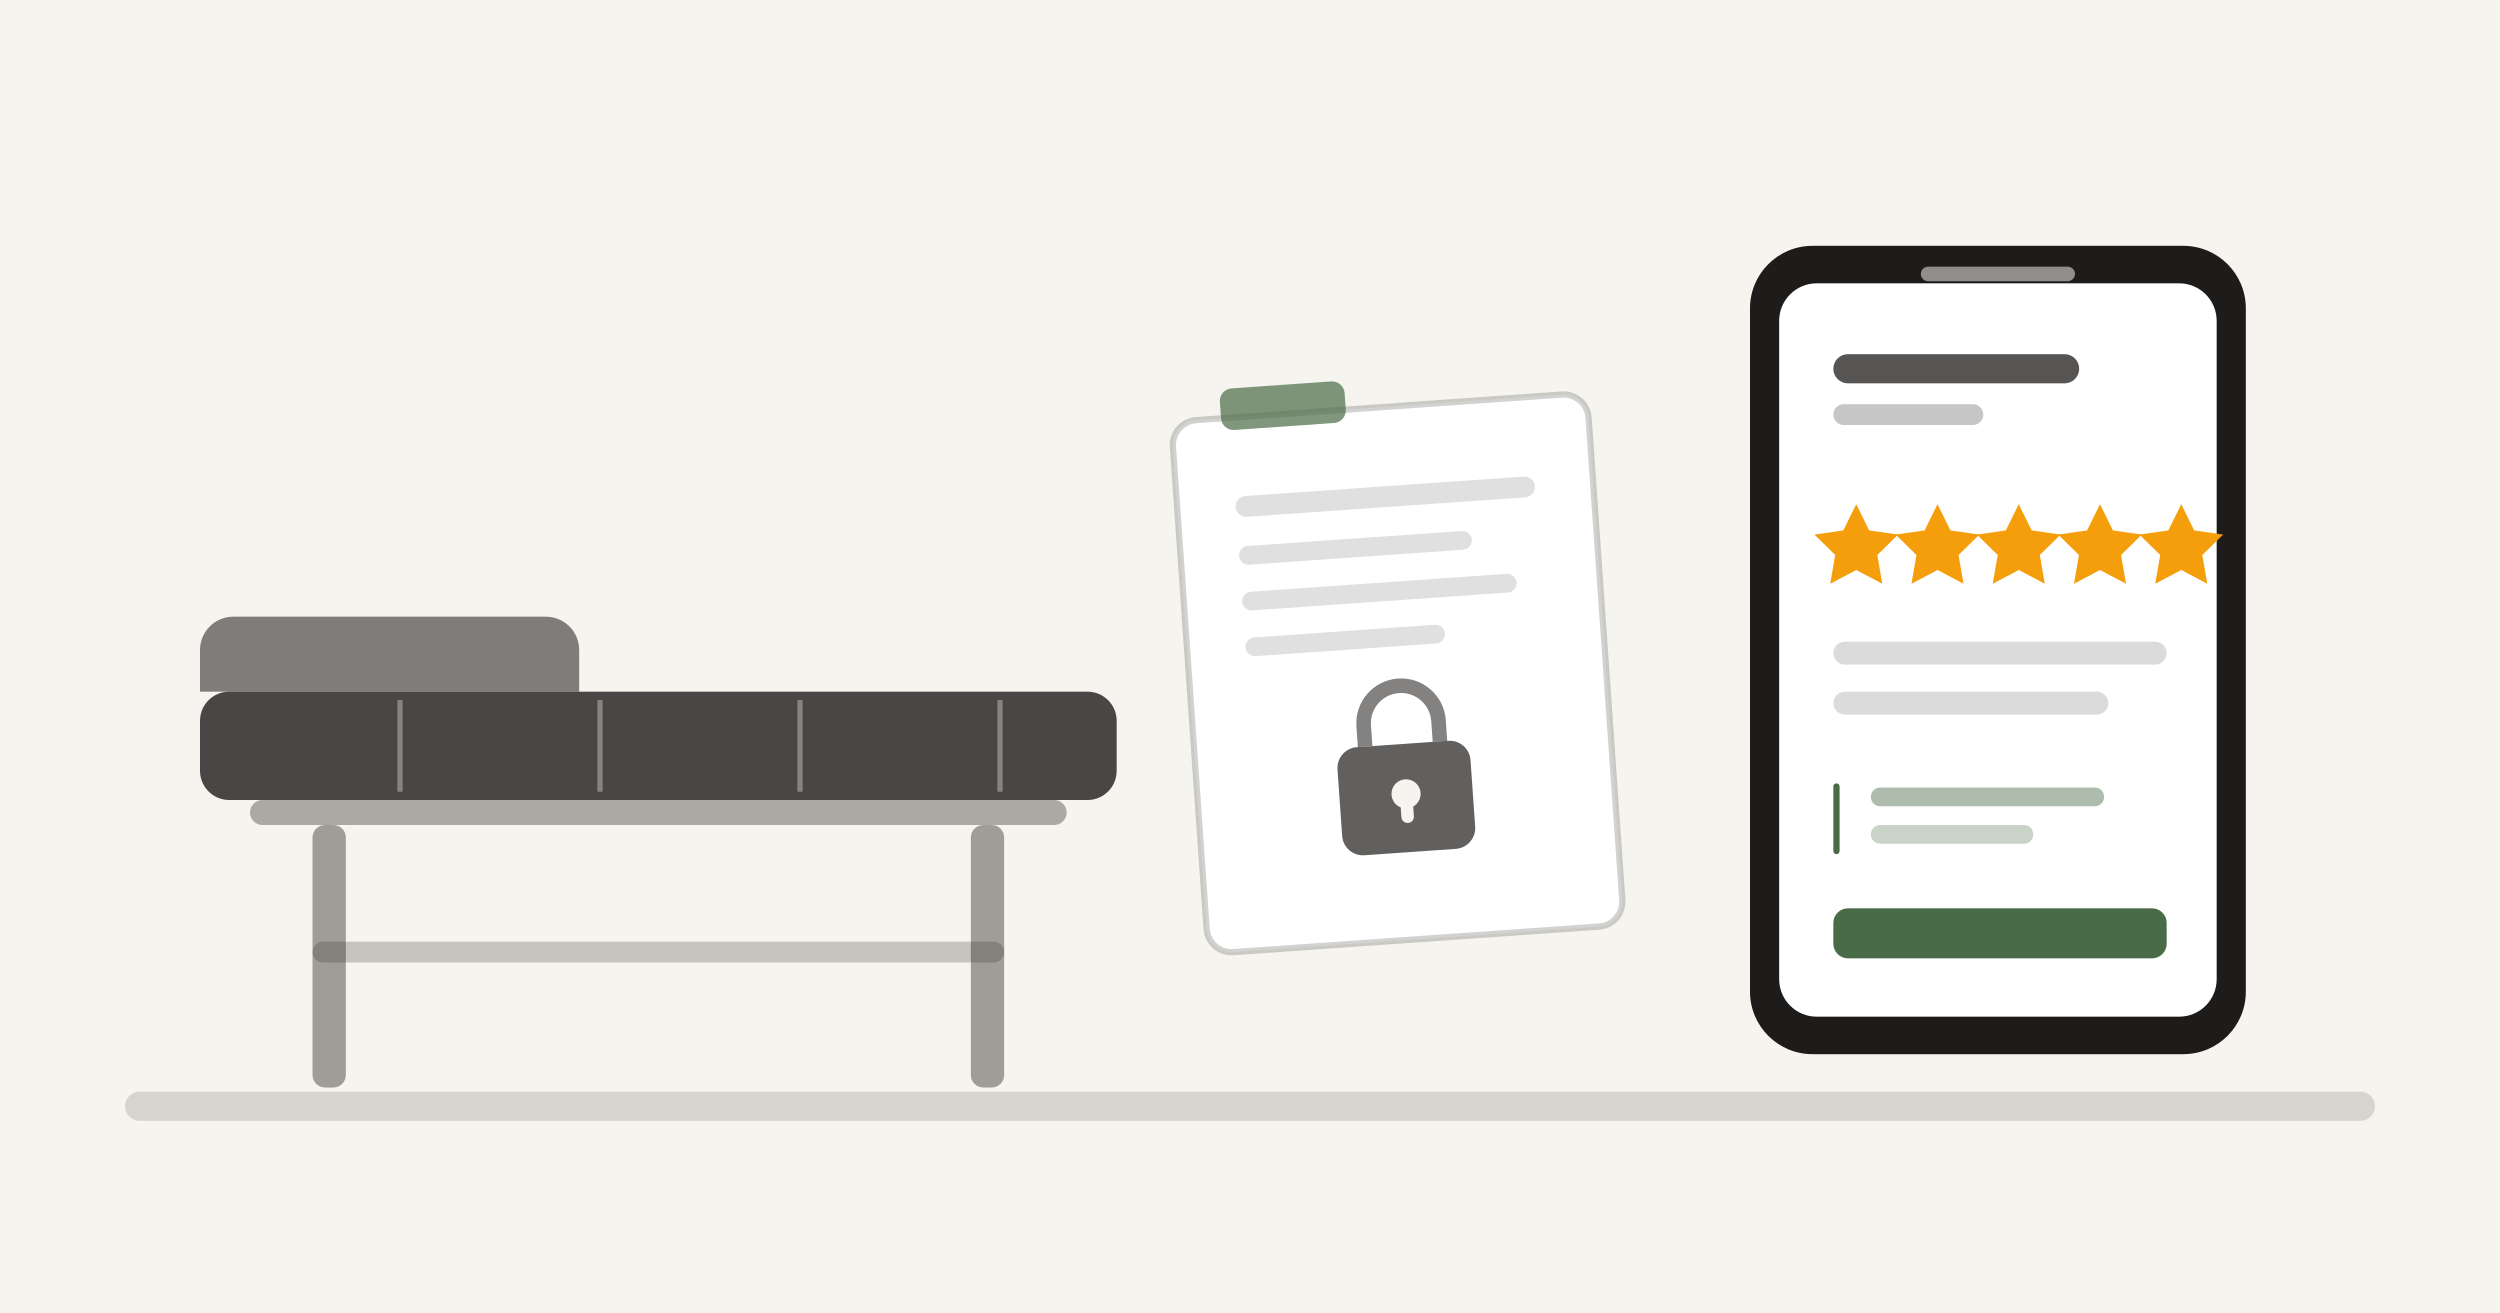
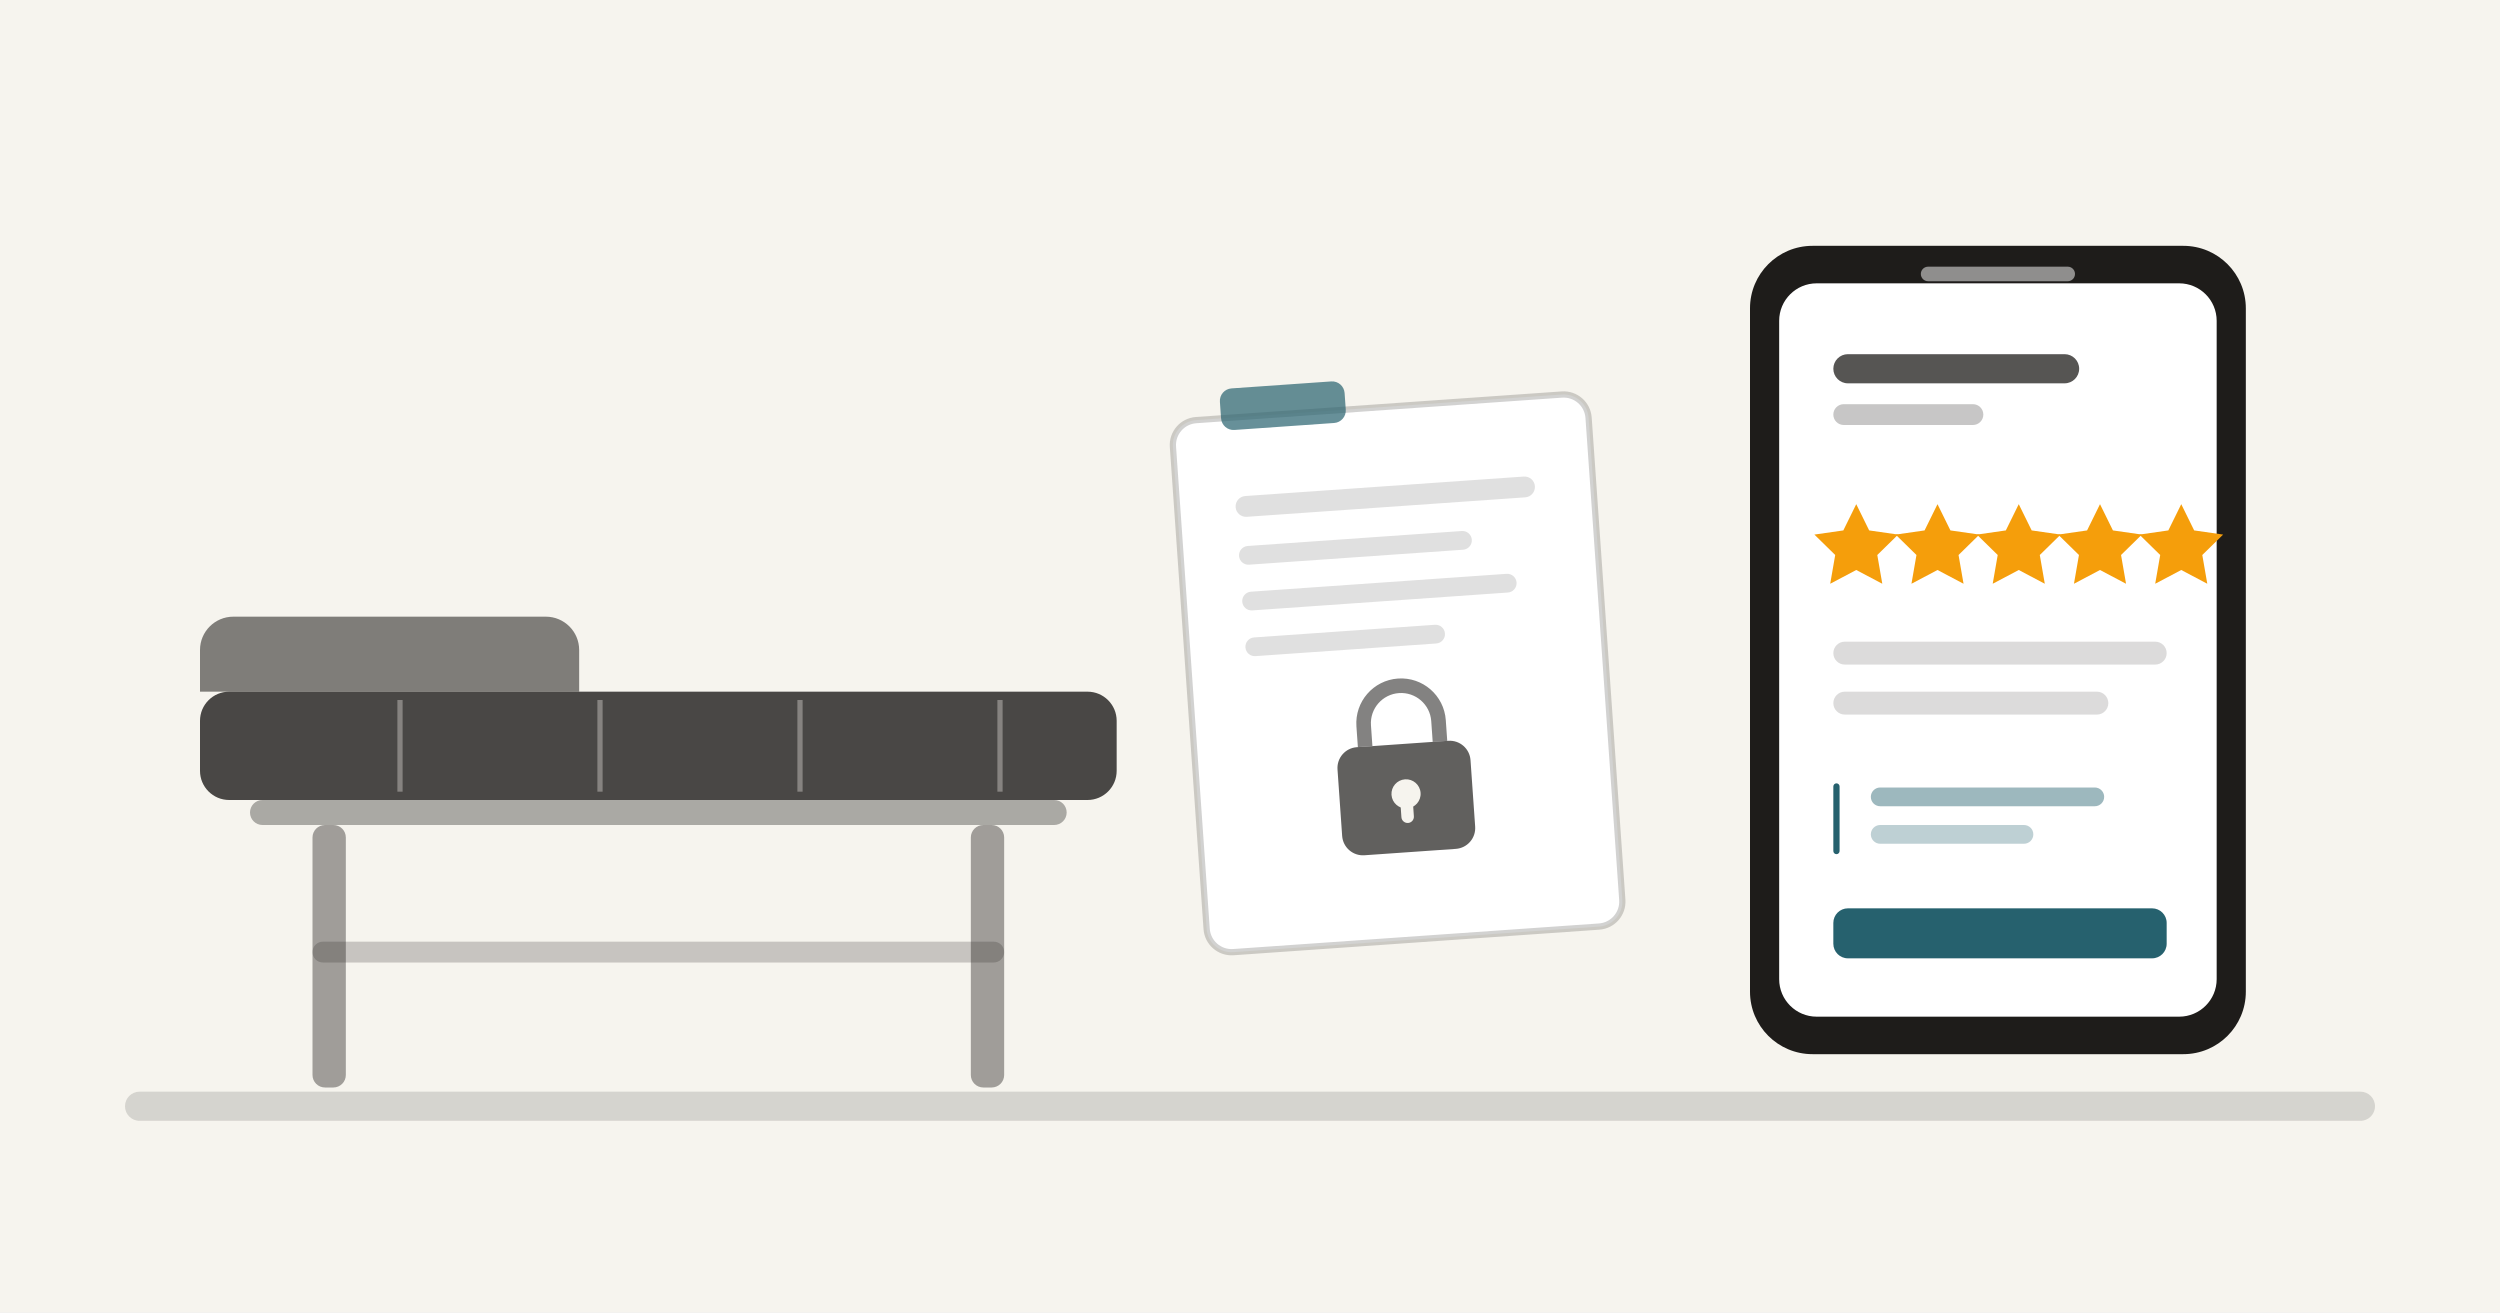
<svg xmlns="http://www.w3.org/2000/svg" viewBox="0 0 1200 630" width="1200" height="630" role="img" aria-label="Behandlerbriks og en journalmappe i en klinik ved siden af en telefon, der viser en anmeldelse med stjerner">
  <rect width="1200" height="630" fill="#f6f4ee" />
  <rect x="60" y="524" width="1080" height="14" rx="7" fill="#1e1c1a" opacity="0.15" />
  <g>
    <path d="M112 296 h150 a16 16 0 0 1 16 16 v20 h-182 v-20 a16 16 0 0 1 16 -16 z" fill="#1e1c1a" opacity="0.55" />
    <rect x="96" y="332" width="440" height="52" rx="14" fill="#1e1c1a" opacity="0.8" />
    <g stroke="#f6f4ee" stroke-width="2.5" opacity="0.35">
      <path d="M192 336 v44" />
      <path d="M288 336 v44" />
      <path d="M384 336 v44" />
      <path d="M480 336 v44" />
    </g>
    <rect x="120" y="384" width="392" height="12" rx="6" fill="#1e1c1a" opacity="0.35" />
    <rect x="150" y="396" width="16" height="126" rx="6" fill="#1e1c1a" opacity="0.4" />
    <rect x="466" y="396" width="16" height="126" rx="6" fill="#1e1c1a" opacity="0.4" />
    <rect x="150" y="452" width="332" height="10" rx="5" fill="#1e1c1a" opacity="0.22" />
  </g>
  <g transform="rotate(-4 660 340)">
    <rect x="572" y="196" width="200" height="256" rx="12" fill="#ffffff" />
    <rect x="572" y="196" width="200" height="256" rx="12" fill="none" stroke="#1e1c1a" stroke-width="3" opacity="0.2" />
-     <rect x="596" y="182" width="60" height="20" rx="6" fill="#4a6b47" opacity="0.7" />
+     <rect x="596" y="182" width="60" height="20" rx="6" fill="#26616e" opacity="0.7" />
    <g fill="#1e1c1a" opacity="0.14">
      <rect x="600" y="234" width="144" height="10" rx="5" />
      <rect x="600" y="258" width="112" height="9" rx="4.5" />
      <rect x="600" y="280" width="132" height="9" rx="4.5" />
      <rect x="600" y="302" width="96" height="9" rx="4.5" />
    </g>
    <g transform="translate(636 336)">
      <path d="M18 22 v-10 a18 18 0 0 1 36 0 v10" fill="none" stroke="#1e1c1a" stroke-width="7" opacity="0.55" />
      <rect x="4" y="22" width="64" height="52" rx="10" fill="#1e1c1a" opacity="0.7" />
      <circle cx="36" cy="46" r="7" fill="#f6f4ee" />
      <rect x="33" y="46" width="6" height="14" rx="3" fill="#f6f4ee" />
    </g>
  </g>
  <g>
    <rect x="840" y="118" width="238" height="388" rx="30" fill="#1e1c1a" />
    <rect x="854" y="136" width="210" height="352" rx="18" fill="#ffffff" />
    <rect x="922" y="128" width="74" height="7" rx="3.5" fill="#ffffff" opacity="0.5" />
    <rect x="880" y="170" width="118" height="14" rx="7" fill="#1e1c1a" opacity="0.75" />
    <rect x="880" y="194" width="72" height="10" rx="5" fill="#1e1c1a" opacity="0.25" />
    <g fill="#f59e0b">
      <path d="M891 242 l6.2 12.6 13.9 2 -10 9.8 2.4 13.8 -12.5 -6.6 -12.5 6.6 2.4 -13.8 -10 -9.8 13.9 -2 z" />
      <path d="M930 242 l6.2 12.6 13.9 2 -10 9.8 2.4 13.8 -12.5 -6.6 -12.5 6.6 2.4 -13.8 -10 -9.8 13.9 -2 z" />
      <path d="M969 242 l6.2 12.6 13.9 2 -10 9.8 2.4 13.8 -12.5 -6.6 -12.5 6.6 2.4 -13.8 -10 -9.8 13.9 -2 z" />
      <path d="M1008 242 l6.2 12.6 13.9 2 -10 9.8 2.4 13.8 -12.5 -6.6 -12.5 6.6 2.4 -13.8 -10 -9.8 13.9 -2 z" />
      <path d="M1047 242 l6.2 12.6 13.9 2 -10 9.8 2.4 13.8 -12.5 -6.6 -12.5 6.6 2.4 -13.8 -10 -9.8 13.9 -2 z" />
    </g>
    <rect x="880" y="308" width="160" height="11" rx="5.5" fill="#1e1c1a" opacity="0.16" />
    <rect x="880" y="332" width="132" height="11" rx="5.5" fill="#1e1c1a" opacity="0.16" />
-     <rect x="880" y="376" width="3" height="34" rx="1.5" fill="#4a6b47" />
-     <rect x="898" y="378" width="112" height="9" rx="4.5" fill="#4a6b47" opacity="0.45" />
-     <rect x="898" y="396" width="78" height="9" rx="4.5" fill="#4a6b47" opacity="0.3" />
-     <rect x="880" y="436" width="160" height="24" rx="7" fill="#4a6b47" />
+     <rect x="880" y="376" width="3" height="34" rx="1.5" fill="#26616e" />
+     <rect x="898" y="378" width="112" height="9" rx="4.5" fill="#26616e" opacity="0.45" />
+     <rect x="898" y="396" width="78" height="9" rx="4.5" fill="#26616e" opacity="0.3" />
+     <rect x="880" y="436" width="160" height="24" rx="7" fill="#26616e" />
  </g>
</svg>
